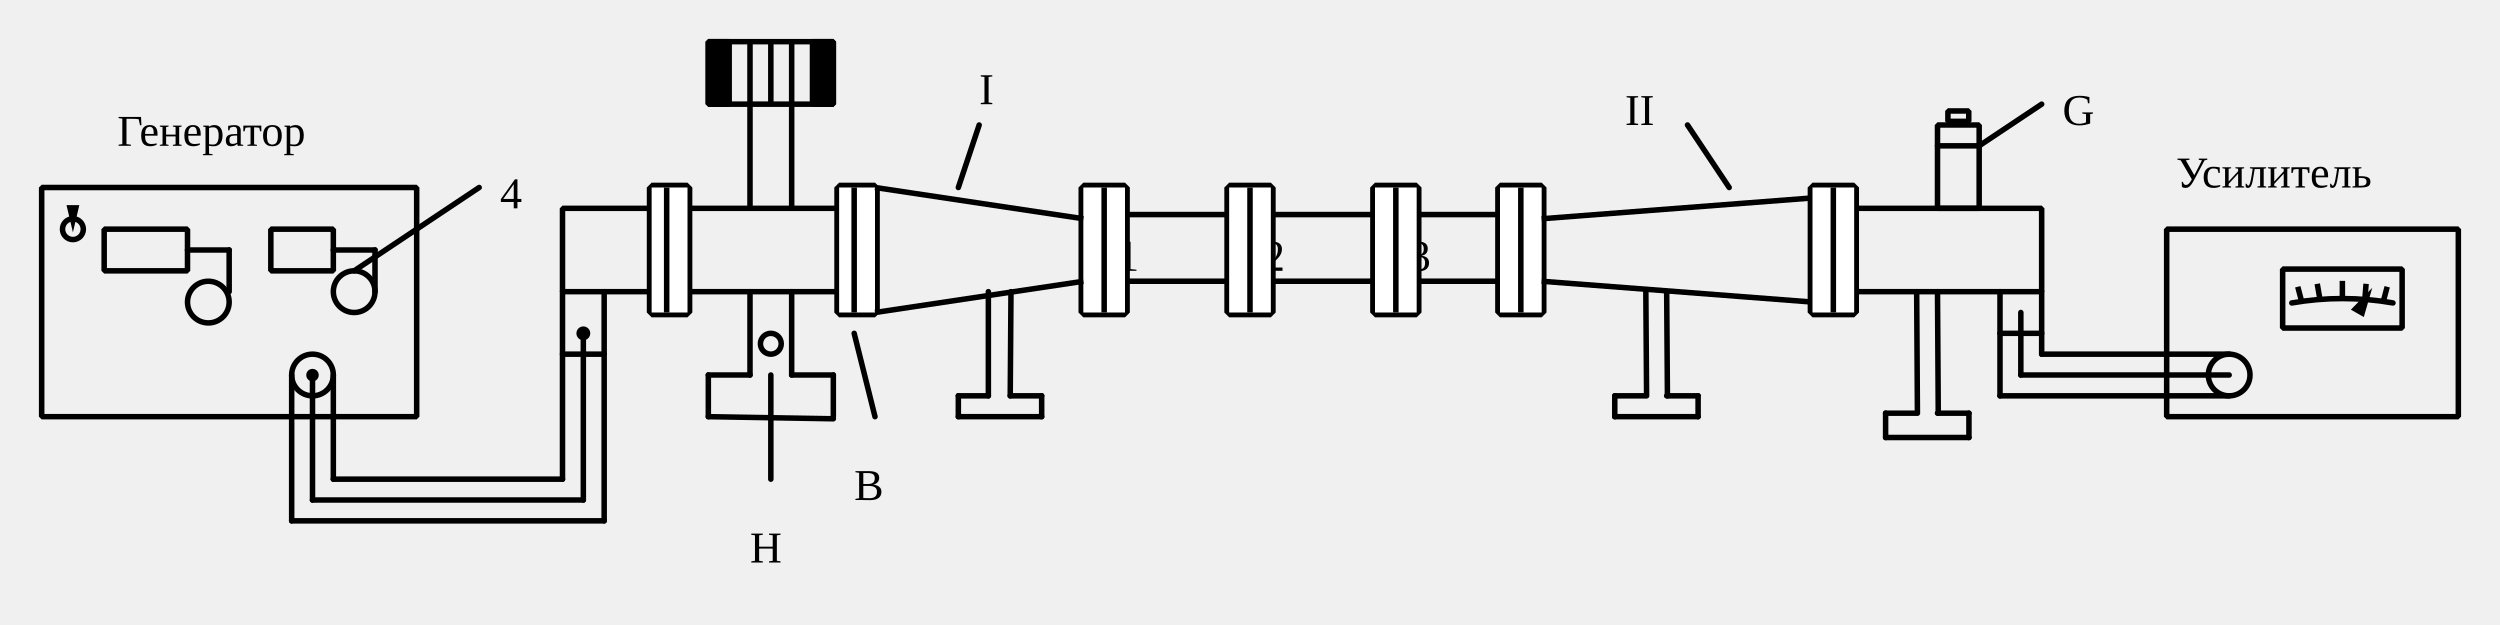
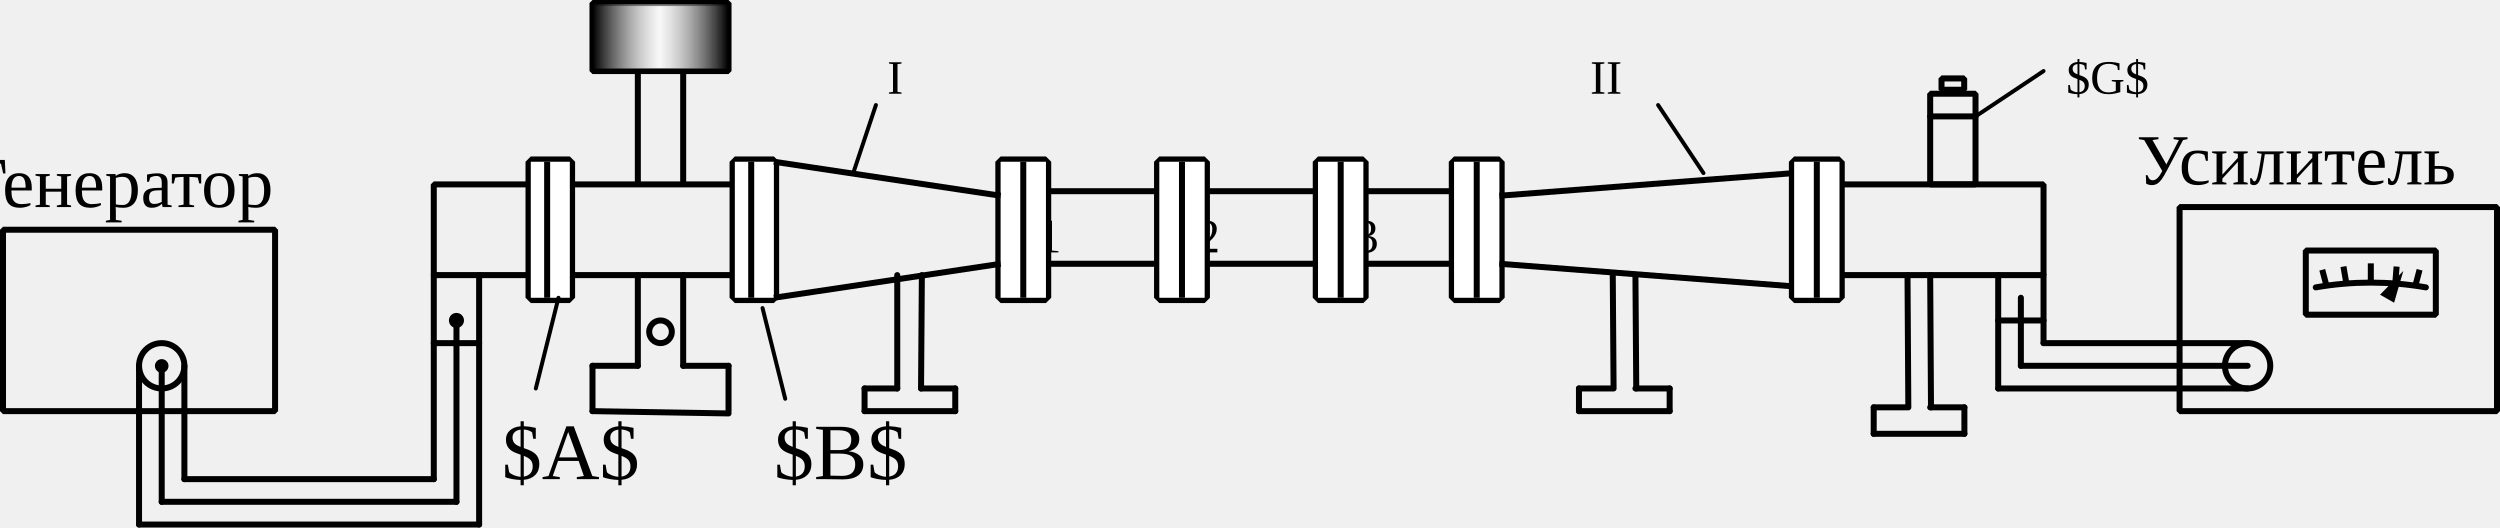
- <svg xmlns="http://www.w3.org/2000/svg" width="12cm" height="3cm" viewBox="0 0 12000 3000" xml:space="preserve" version="1.1" id="svg4" style="stroke-width:28.222;stroke-linejoin:round">
+ <svg xmlns="http://www.w3.org/2000/svg" xmlns:xlink="http://www.w3.org/1999/xlink" width="11.027cm" height="2.327cm" viewBox="0 0 11026.5 2326.668" xml:space="preserve" version="1.1" id="svg4" style="stroke-width:28.222;stroke-linejoin:round">
  <defs id="defs8">
    <marker orient="auto" refY="0" refX="0" id="DotS" style="overflow:visible">
      <path id="path1048" d="m -2.5,-1 c 0,2.76 -2.24,5 -5,5 -2.76,0 -5,-2.24 -5,-5 0,-2.76 2.24,-5 5,-5 2.76,0 5,2.24 5,5 z" style="fill:#000000;fill-opacity:1;fill-rule:evenodd;stroke:#000000;stroke-width:1pt;stroke-opacity:1" transform="matrix(0.2,0,0,0.2,1.48,0.2)" />
    </marker>
    <pattern y="0" x="0" height="6" width="6" patternUnits="userSpaceOnUse" id="EMFhbasepattern" />
+     <linearGradient xlink:href="#a-6" id="linearGradient4376" x1="5500" y1="850" x2="6300" y2="850" gradientUnits="userSpaceOnUse" gradientTransform="matrix(0.7499988,0,0,0.9485236,-724.992,1541.434)" />
+     <linearGradient id="a-6">
+       <stop id="stop4380" offset="0" style="stop-color:#000000;stop-opacity:1;" />
+       <stop style="stop-color:#ffffff;stop-opacity:0.506" offset="0.493" id="stop4390" />
+       <stop id="stop4382" offset="1" style="stop-color:#000000;stop-opacity:1" />
+     </linearGradient>
  </defs>
-   <g id="layer2" transform="translate(0,-2000)">
+   <g id="layer2" transform="translate(-786.7501,-2186.75)">
    <rect style="opacity:1;fill:none;fill-opacity:1;fill-rule:nonzero;stroke:#000000;stroke-width:26.5;stroke-linecap:round;stroke-linejoin:bevel;stroke-miterlimit:4;stroke-dasharray:none;stroke-dashoffset:0;stroke-opacity:1;paint-order:stroke markers fill" id="rect836" width="1400" height="900" x="10400" y="3100" />
    <rect style="opacity:1;fill:none;fill-opacity:1;fill-rule:nonzero;stroke:#000000;stroke-width:26.5;stroke-linecap:round;stroke-linejoin:bevel;stroke-miterlimit:4;stroke-dasharray:none;stroke-dashoffset:0;stroke-opacity:1;paint-order:stroke markers fill" id="rect838" width="573.5" height="283.119" x="10956.697" y="3291.549" />
    <circle style="opacity:1;fill:none;fill-opacity:1;fill-rule:nonzero;stroke:#000000;stroke-width:26.5;stroke-linecap:round;stroke-linejoin:bevel;stroke-miterlimit:4;stroke-dasharray:none;stroke-dashoffset:0;stroke-opacity:1;paint-order:stroke markers fill" id="path840-3-2" cx="10700" cy="3800" r="100" />
    <path style="opacity:1;fill:none;fill-opacity:1;fill-rule:nonzero;stroke:#000000;stroke-width:26.458;stroke-linecap:round;stroke-linejoin:bevel;stroke-miterlimit:4;stroke-dasharray:none;stroke-dashoffset:0;stroke-opacity:1;paint-order:stroke markers fill" id="path1028" d="m 11000.646,3454.134 a 1003.625,707.797 0 0 1 485.597,0" />
-     <path style="fill:none;stroke:#000000;stroke-width:26.458px;stroke-linecap:butt;stroke-linejoin:miter;stroke-opacity:1" d="m 11243.44,3433.11 v -84.936" id="path1030" />
+     <path style="fill:none;stroke:#000000;stroke-width:26.458px;stroke-linecap:butt;stroke-linejoin:miter;stroke-opacity:1" d="m 11243.44,3433.11 0,-84.936" id="path1030" />
    <path style="fill:none;stroke:#000000;stroke-width:26.458px;stroke-linecap:butt;stroke-linejoin:miter;stroke-opacity:1" d="m 11135.036,3433.11 -12.289,-70.78" id="path1032" />
    <path style="fill:none;stroke:#000000;stroke-width:26.458px;stroke-linecap:butt;stroke-linejoin:miter;stroke-opacity:1" d="m 11351.674,3433.11 5.493,-70.78" id="path1051" />
    <path style="fill:none;stroke:#000000;stroke-width:26.458px;stroke-linecap:butt;stroke-linejoin:miter;stroke-opacity:1" d="m 11437.952,3454.347 20.565,-77.892" id="path1055" />
    <path style="fill:none;stroke:#000000;stroke-width:26.458px;stroke-linecap:butt;stroke-linejoin:miter;stroke-opacity:1" d="m 11049.853,3454.347 -20.556,-77.892" id="path1055-2" />
    <path style="fill:#000000;fill-opacity:1;stroke:none;stroke-width:26.458px;stroke-linecap:butt;stroke-linejoin:miter;stroke-opacity:1" d="m 11386.83,3381.529 -40.659,140.289 -62.068,-35.39 102.727,-104.899" id="path875-5-2" />
    <rect style="opacity:1;fill:none;fill-opacity:1;fill-rule:nonzero;stroke:#000000;stroke-width:26.5;stroke-linecap:round;stroke-linejoin:bevel;stroke-miterlimit:4;stroke-dasharray:none;stroke-dashoffset:0;stroke-opacity:1;paint-order:stroke markers fill" id="rect1089" width="1500" height="400" x="2700" y="3000" />
    <rect style="opacity:1;fill:#ffffff;fill-opacity:1;fill-rule:nonzero;stroke:#000000;stroke-width:46.5;stroke-linecap:round;stroke-linejoin:bevel;stroke-miterlimit:4;stroke-dasharray:none;stroke-dashoffset:0;stroke-opacity:1;paint-order:stroke markers fill" id="rect1091" width="172.158" height="600" x="3127.842" y="2900" />
-     <path style="fill:none;stroke:#000000;stroke-width:26.458px;stroke-linecap:butt;stroke-linejoin:miter;stroke-opacity:1" d="m 3200,2900 v 600" id="path1108" />
-     <path style="fill:none;stroke:#000000;stroke-width:26.458px;stroke-linecap:round;stroke-linejoin:miter;stroke-opacity:1" d="m 3600,3400 v 400" id="path1119" />
-     <path style="fill:none;stroke:#000000;stroke-width:26.458px;stroke-linecap:round;stroke-linejoin:miter;stroke-opacity:1" d="m 3800,3400 v 400" id="path1121" />
-     <path style="fill:none;stroke:#000000;stroke-width:26.458px;stroke-linecap:round;stroke-linejoin:miter;stroke-opacity:1" d="M 3600,3800 H 3400" id="path1123" />
-     <path style="fill:none;stroke:#000000;stroke-width:26.458px;stroke-linecap:round;stroke-linejoin:miter;stroke-opacity:1" d="m 3800,3800 h 200" id="path1125" />
-     <path style="fill:none;stroke:#000000;stroke-width:26.458px;stroke-linecap:round;stroke-linejoin:miter;stroke-opacity:1" d="m 3400,3800 v 200" id="path1127" />
+     <path style="fill:none;stroke:#000000;stroke-width:26.458px;stroke-linecap:butt;stroke-linejoin:miter;stroke-opacity:1" d="m 3200,2900 0,600" id="path1108" />
+     <path style="fill:none;stroke:#000000;stroke-width:26.458px;stroke-linecap:round;stroke-linejoin:miter;stroke-opacity:1" d="m 3600,3400 0,400" id="path1119" />
+     <path style="fill:none;stroke:#000000;stroke-width:26.458px;stroke-linecap:round;stroke-linejoin:miter;stroke-opacity:1" d="m 3800,3400 0,400" id="path1121" />
+     <path style="fill:none;stroke:#000000;stroke-width:26.458px;stroke-linecap:round;stroke-linejoin:miter;stroke-opacity:1" d="m 3600,3800 -200,0" id="path1123" />
+     <path style="fill:none;stroke:#000000;stroke-width:26.458px;stroke-linecap:round;stroke-linejoin:miter;stroke-opacity:1" d="m 3800,3800 200,0" id="path1125" />
+     <path style="fill:none;stroke:#000000;stroke-width:26.458px;stroke-linecap:round;stroke-linejoin:miter;stroke-opacity:1" d="m 3400,3800 0,200" id="path1127" />
    <path style="fill:none;stroke:#000000;stroke-width:26.458px;stroke-linecap:round;stroke-linejoin:miter;stroke-opacity:1" d="m 3400,4000 600,10.131" id="path1131" />
-     <path style="fill:none;stroke:#000000;stroke-width:26.458px;stroke-linecap:butt;stroke-linejoin:miter;stroke-opacity:1" d="M 3600,3000 V 2500" id="path1133" />
-     <path style="fill:none;stroke:#000000;stroke-width:26.458px;stroke-linecap:butt;stroke-linejoin:miter;stroke-opacity:1" d="m 3800,2500 v 500" id="path1135" />
+     <path style="fill:none;stroke:#000000;stroke-width:26.458px;stroke-linecap:butt;stroke-linejoin:miter;stroke-opacity:1" d="m 3600,3000 0,-500" id="path1133" />
+     <path style="fill:none;stroke:#000000;stroke-width:26.458px;stroke-linecap:butt;stroke-linejoin:miter;stroke-opacity:1" d="m 3800,2500 0,500" id="path1135" />
    <rect style="opacity:1;fill:none;fill-opacity:1;fill-rule:nonzero;stroke:#000000;stroke-width:26.5;stroke-linecap:round;stroke-linejoin:bevel;stroke-miterlimit:4;stroke-dasharray:none;stroke-dashoffset:0;stroke-opacity:1;paint-order:stroke markers fill" id="rect1139" width="600" height="300" x="3400" y="2200" />
-     <path style="fill:none;stroke:#000000;stroke-width:26.458px;stroke-linecap:butt;stroke-linejoin:miter;stroke-opacity:1" d="M 3700,2200 V 2500" id="path1141" />
-     <path style="fill:none;stroke:#000000;stroke-width:26.458px;stroke-linecap:butt;stroke-linejoin:miter;stroke-opacity:1" d="M 3800,2200 V 2500" id="path1143" />
-     <path style="fill:none;stroke:#000000;stroke-width:26.458px;stroke-linecap:butt;stroke-linejoin:miter;stroke-opacity:1" d="M 3600,2200 V 2500" id="path1145" />
-     <rect style="opacity:1;fill:#000000;fill-opacity:1;fill-rule:nonzero;stroke:#000000;stroke-width:26.5;stroke-linecap:round;stroke-linejoin:bevel;stroke-miterlimit:4;stroke-dasharray:none;stroke-dashoffset:0;stroke-opacity:1;paint-order:stroke markers fill" id="rect1147" width="100" height="300" x="3900" y="2200" />
-     <rect style="opacity:1;fill:#000000;fill-opacity:1;fill-rule:nonzero;stroke:#000000;stroke-width:26.5;stroke-linecap:round;stroke-linejoin:bevel;stroke-miterlimit:4;stroke-dasharray:none;stroke-dashoffset:0;stroke-opacity:1;paint-order:stroke markers fill" id="rect1149" width="100" height="300" x="3400" y="2200" />
-     <path style="fill:none;stroke:#000000;stroke-width:26.458px;stroke-linecap:round;stroke-linejoin:miter;stroke-opacity:1" d="m 9800,3400 v 300" id="path1155" />
-     <path style="fill:none;stroke:#000000;stroke-width:26.458px;stroke-linecap:round;stroke-linejoin:miter;stroke-opacity:1" d="M 10700,3700 H 9800" id="path1157" />
-     <path style="fill:none;stroke:#000000;stroke-width:26.458px;stroke-linecap:round;stroke-linejoin:miter;stroke-opacity:1" d="M 10700,3800 H 9700" id="path1159" />
-     <path style="fill:none;stroke:#000000;stroke-width:26.458px;stroke-linecap:round;stroke-linejoin:miter;stroke-opacity:1" d="M 10700,3900 H 9600" id="path1161" />
-     <path style="fill:none;stroke:#000000;stroke-width:26.458px;stroke-linecap:round;stroke-linejoin:miter;stroke-opacity:1" d="M 2900,3400 V 4500" id="path1175" />
-     <path style="fill:none;stroke:#000000;stroke-width:26.458px;stroke-linecap:round;stroke-linejoin:miter;stroke-opacity:1" d="m 2700,3400 v 900" id="path1177" />
-     <path style="fill:none;stroke:#000000;stroke-width:26.458px;stroke-linecap:round;stroke-linejoin:miter;stroke-opacity:1" d="M 2800,3600 V 4400" id="path1179" />
-     <path style="fill:none;stroke:#000000;stroke-width:26.458px;stroke-linecap:round;stroke-linejoin:miter;stroke-opacity:1" d="M 2700,4300 H 1600" id="path1181" />
-     <path style="fill:none;stroke:#000000;stroke-width:26.458px;stroke-linecap:round;stroke-linejoin:miter;stroke-opacity:1" d="M 2800,4400 H 1500" id="path1183" />
-     <path style="fill:none;stroke:#000000;stroke-width:26.458px;stroke-linecap:round;stroke-linejoin:miter;stroke-opacity:1" d="M 2900,4500 H 1400" id="path1185" />
-     <path style="fill:none;stroke:#000000;stroke-width:26.458px;stroke-linecap:round;stroke-linejoin:miter;stroke-opacity:1" d="M 1600,4300 V 3800" id="path1187" />
-     <path style="fill:none;stroke:#000000;stroke-width:26.458px;stroke-linecap:round;stroke-linejoin:miter;stroke-opacity:1;marker-end:url(#DotS)" d="M 1500,4400 V 3800" id="path1189" />
-     <path style="fill:none;stroke:#000000;stroke-width:26.458px;stroke-linecap:round;stroke-linejoin:miter;stroke-opacity:1" d="M 1400,4500 V 3800" id="path1191" />
+     <path style="fill:none;stroke:#000000;stroke-width:26.458px;stroke-linecap:round;stroke-linejoin:miter;stroke-opacity:1" d="m 9800,3400 0,300" id="path1155" />
+     <path style="fill:none;stroke:#000000;stroke-width:26.458px;stroke-linecap:round;stroke-linejoin:miter;stroke-opacity:1" d="m 10700,3700 -900,0" id="path1157" />
+     <path style="fill:none;stroke:#000000;stroke-width:26.458px;stroke-linecap:round;stroke-linejoin:miter;stroke-opacity:1" d="m 10700,3800 -1000,0" id="path1159" />
+     <path style="fill:none;stroke:#000000;stroke-width:26.458px;stroke-linecap:round;stroke-linejoin:miter;stroke-opacity:1" d="m 10700,3900 -1100,0" id="path1161" />
+     <path style="fill:none;stroke:#000000;stroke-width:26.458px;stroke-linecap:round;stroke-linejoin:miter;stroke-opacity:1" d="m 2900,3400 0,1100" id="path1175" />
+     <path style="fill:none;stroke:#000000;stroke-width:26.458px;stroke-linecap:round;stroke-linejoin:miter;stroke-opacity:1" d="m 2700,3400 0,900" id="path1177" />
+     <path style="fill:none;stroke:#000000;stroke-width:26.458px;stroke-linecap:round;stroke-linejoin:miter;stroke-opacity:1" d="M 2800,3600 2800,4400" id="path1179" />
+     <path style="fill:none;stroke:#000000;stroke-width:26.458px;stroke-linecap:round;stroke-linejoin:miter;stroke-opacity:1" d="M 2700,4300 1600,4300" id="path1181" />
+     <path style="fill:none;stroke:#000000;stroke-width:26.458px;stroke-linecap:round;stroke-linejoin:miter;stroke-opacity:1" d="M 2800,4400 1500,4400" id="path1183" />
+     <path style="fill:none;stroke:#000000;stroke-width:26.458px;stroke-linecap:round;stroke-linejoin:miter;stroke-opacity:1" d="m 2900,4500 -1500,0" id="path1185" />
+     <path style="fill:none;stroke:#000000;stroke-width:26.458px;stroke-linecap:round;stroke-linejoin:miter;stroke-opacity:1" d="m 1600,4300 0,-500" id="path1187" />
+     <path style="fill:none;stroke:#000000;stroke-width:26.458px;stroke-linecap:round;stroke-linejoin:miter;stroke-opacity:1;marker-end:url(#DotS)" d="m 1500,4400 0,-600" id="path1189" />
+     <path style="fill:none;stroke:#000000;stroke-width:26.458px;stroke-linecap:round;stroke-linejoin:miter;stroke-opacity:1" d="m 1400,4500 0,-700" id="path1191" />
    <circle style="opacity:1;fill:#000000;fill-opacity:1;fill-rule:nonzero;stroke:#000000;stroke-width:26.5;stroke-linecap:round;stroke-linejoin:bevel;stroke-miterlimit:4;stroke-dasharray:none;stroke-dashoffset:0;stroke-opacity:1;paint-order:stroke markers fill" id="path1173-3" cx="2800" cy="3600" r="20" />
-     <path style="fill:none;stroke:#000000;stroke-width:26.458px;stroke-linecap:round;stroke-linejoin:miter;stroke-opacity:1" d="M 2700,3700 H 2900" id="path1530" />
+     <path style="fill:none;stroke:#000000;stroke-width:26.458px;stroke-linecap:round;stroke-linejoin:miter;stroke-opacity:1" d="M 2700,3700 2900,3700" id="path1530" />
    <circle style="opacity:1;fill:none;fill-opacity:1;fill-rule:nonzero;stroke:#000000;stroke-width:26.5;stroke-linecap:round;stroke-linejoin:bevel;stroke-miterlimit:4;stroke-dasharray:none;stroke-dashoffset:0;stroke-opacity:1;paint-order:stroke markers fill" id="path1532" cx="3700" cy="3650" r="50" />
-     <rect style="opacity:1;fill:none;fill-opacity:1;fill-rule:nonzero;stroke:#000000;stroke-width:26.5;stroke-linecap:round;stroke-linejoin:bevel;stroke-miterlimit:4;stroke-dasharray:none;stroke-dashoffset:0;stroke-opacity:1;paint-order:stroke markers fill" id="rect1536" width="1800" height="1100" x="200" y="2900" />
-     <rect style="opacity:1;fill:none;fill-opacity:1;fill-rule:nonzero;stroke:#000000;stroke-width:26.5;stroke-linecap:round;stroke-linejoin:bevel;stroke-miterlimit:4;stroke-dasharray:none;stroke-dashoffset:0;stroke-opacity:1;paint-order:stroke markers fill" id="rect1538" width="400" height="200" x="500" y="3100" />
-     <rect style="opacity:1;fill:none;fill-opacity:1;fill-rule:nonzero;stroke:#000000;stroke-width:26.5;stroke-linecap:round;stroke-linejoin:bevel;stroke-miterlimit:4;stroke-dasharray:none;stroke-dashoffset:0;stroke-opacity:1;paint-order:stroke markers fill" id="rect1540" width="300" height="200" x="1300" y="3100" />
-     <circle style="opacity:1;fill:none;fill-opacity:1;fill-rule:nonzero;stroke:#000000;stroke-width:26.5;stroke-linecap:round;stroke-linejoin:bevel;stroke-miterlimit:4;stroke-dasharray:none;stroke-dashoffset:0;stroke-opacity:1;paint-order:stroke markers fill" id="path1532-2" cx="1700" cy="3400" r="100" />
-     <circle style="opacity:1;fill:none;fill-opacity:1;fill-rule:nonzero;stroke:#000000;stroke-width:26.5;stroke-linecap:round;stroke-linejoin:bevel;stroke-miterlimit:4;stroke-dasharray:none;stroke-dashoffset:0;stroke-opacity:1;paint-order:stroke markers fill" id="path1532-1" cx="1000" cy="3450" r="100" />
+     <rect style="opacity:1;fill:none;fill-opacity:1;fill-rule:nonzero;stroke:#000000;stroke-width:26.5;stroke-linecap:round;stroke-linejoin:bevel;stroke-miterlimit:4;stroke-dasharray:none;stroke-dashoffset:0;stroke-opacity:1;paint-order:stroke markers fill" id="rect1536" width="1200" height="799.999" x="800" y="3200.001" />
    <circle style="opacity:1;fill:none;fill-opacity:1;fill-rule:nonzero;stroke:#000000;stroke-width:26.5;stroke-linecap:round;stroke-linejoin:bevel;stroke-miterlimit:4;stroke-dasharray:none;stroke-dashoffset:0;stroke-opacity:1;paint-order:stroke markers fill" id="path1532-2-1" cx="1500" cy="3800" r="100" />
-     <path style="fill:#000000;fill-opacity:1;stroke:none;stroke-width:26.458;stroke-linecap:butt;stroke-linejoin:miter;stroke-miterlimit:4;stroke-dasharray:none;stroke-opacity:1" d="m 349.994,3115.427 -30.783,-130.855 h 61.566 l -30.783,130.855" id="path875-69-3-9" />
-     <ellipse style="opacity:1;fill:none;fill-opacity:1;fill-rule:nonzero;stroke:#000000;stroke-width:26.5;stroke-linecap:round;stroke-linejoin:bevel;stroke-miterlimit:4;stroke-dasharray:none;stroke-dashoffset:0;stroke-opacity:1;paint-order:stroke markers fill" id="path954-2-1-8" cx="349.994" cy="3100" rx="50.006" ry="50" />
-     <path style="fill:none;stroke:#000000;stroke-width:26.458px;stroke-linecap:round;stroke-linejoin:miter;stroke-opacity:1" d="m 900,3200 h 200" id="path1620" />
-     <path style="fill:none;stroke:#000000;stroke-width:26.458px;stroke-linecap:round;stroke-linejoin:miter;stroke-opacity:1" d="M 1100,3400 V 3200" id="path1622" />
-     <path style="fill:none;stroke:#000000;stroke-width:26.458px;stroke-linecap:round;stroke-linejoin:miter;stroke-opacity:1" d="m 1600,3200 h 200" id="path1624" />
-     <path style="fill:none;stroke:#000000;stroke-width:26.5;stroke-linecap:round;stroke-linejoin:miter;stroke-miterlimit:4;stroke-dasharray:none;stroke-opacity:1" d="m 1800,3200 v 200" id="path1626" />
    <g id="layer3" style="display:inline">
-       <text xml:space="preserve" style="font-style:normal;font-variant:normal;font-weight:normal;font-stretch:normal;font-size:211.667px;line-height:1.25;font-family:'Times New Roman';-inkscape-font-specification:'Times New Roman, Normal';font-variant-ligatures:normal;font-variant-caps:normal;font-variant-numeric:normal;font-feature-settings:normal;text-align:center;letter-spacing:0px;word-spacing:0px;writing-mode:lr-tb;text-anchor:middle;fill:#000000;fill-opacity:1;stroke:none;stroke-width:746.707" x="1200" y="2700" id="text1631">
-         <tspan id="tspan1629" x="1200" y="2700" style="font-style:normal;font-variant:normal;font-weight:normal;font-stretch:normal;font-size:211.667px;font-family:'Times New Roman';-inkscape-font-specification:'Times New Roman, Normal';font-variant-ligatures:normal;font-variant-caps:normal;font-variant-numeric:normal;font-feature-settings:normal;text-align:center;writing-mode:lr-tb;text-anchor:middle;stroke-width:746.707">Генератор</tspan>
+       <text xml:space="preserve" style="font-style:normal;font-variant:normal;font-weight:normal;font-stretch:normal;font-size:211.667px;line-height:1.25;font-family:'Times New Roman';-inkscape-font-specification:'Times New Roman, Normal';text-align:center;letter-spacing:0px;word-spacing:0px;writing-mode:lr-tb;text-anchor:middle;fill:#000000;fill-opacity:1;stroke:none;stroke-width:746.707" x="1500" y="3100" id="text1631">
+         <tspan id="tspan1629" x="1500" y="3100" style="font-style:normal;font-variant:normal;font-weight:normal;font-stretch:normal;font-size:317.5px;font-family:'Times New Roman';-inkscape-font-specification:'Times New Roman, Normal';text-align:center;writing-mode:lr-tb;text-anchor:middle;stroke-width:746.707">Генератор</tspan>
      </text>
-       <path style="fill:none;stroke:#000000;stroke-width:26.458px;stroke-linecap:round;stroke-linejoin:miter;stroke-opacity:1" d="M 1700,3300 2300,2900" id="path1633" />
-       <text xml:space="preserve" style="font-style:normal;font-variant:normal;font-weight:normal;font-stretch:normal;font-size:211.667px;line-height:1.25;font-family:'Times New Roman';-inkscape-font-specification:'Times New Roman, Normal';font-variant-ligatures:normal;font-variant-caps:normal;font-variant-numeric:normal;font-feature-settings:normal;text-align:start;letter-spacing:0px;word-spacing:0px;writing-mode:lr-tb;text-anchor:start;fill:#000000;fill-opacity:1;stroke:none;stroke-width:746.707" x="2400" y="3000" id="text1655">
-         <tspan id="tspan1653" x="2400" y="3000" style="stroke-width:746.707">4</tspan>
+       <path style="fill:none;stroke:#000000;stroke-width:17.639;stroke-linecap:round;stroke-linejoin:miter;stroke-opacity:1" d="m 4150,3545.401 100,400" id="path1665" />
+       <text xml:space="preserve" style="font-style:normal;font-variant:normal;font-weight:normal;font-stretch:normal;font-size:211.667px;line-height:1.25;font-family:'Times New Roman';-inkscape-font-specification:'Times New Roman, Normal';text-align:start;letter-spacing:0px;word-spacing:0px;writing-mode:lr-tb;text-anchor:start;fill:#000000;fill-opacity:1;stroke:none;stroke-width:746.707" x="4200" y="4300.001" id="text1683">
+         <tspan id="tspan1681" x="4200" y="4300.001" style="font-size:352.778px;stroke-width:746.707">$B$</tspan>
      </text>
-       <path style="fill:none;stroke:#000000;stroke-width:26.458px;stroke-linecap:round;stroke-linejoin:miter;stroke-opacity:1" d="m 4100,3600 100,400" id="path1665" />
-       <path style="fill:none;stroke:#000000;stroke-width:26.458px;stroke-linecap:round;stroke-linejoin:miter;stroke-opacity:1" d="m 3700,3800 v 500" id="path1667" />
-       <text xml:space="preserve" style="font-style:normal;font-variant:normal;font-weight:normal;font-stretch:normal;font-size:211.667px;line-height:1.25;font-family:'Times New Roman';-inkscape-font-specification:'Times New Roman, Normal';font-variant-ligatures:normal;font-variant-caps:normal;font-variant-numeric:normal;font-feature-settings:normal;text-align:start;letter-spacing:0px;word-spacing:0px;writing-mode:lr-tb;text-anchor:start;fill:#000000;fill-opacity:1;stroke:none;stroke-width:746.707" x="4100" y="4400" id="text1683">
-         <tspan id="tspan1681" x="4100" y="4400" style="stroke-width:746.707">B</tspan>
+       <text xml:space="preserve" style="font-style:normal;font-variant:normal;font-weight:normal;font-stretch:normal;font-size:211.667px;line-height:1.25;font-family:'Times New Roman';-inkscape-font-specification:'Times New Roman, Normal';text-align:center;letter-spacing:0px;word-spacing:0px;writing-mode:lr-tb;text-anchor:middle;fill:#000000;fill-opacity:1;stroke:none;stroke-width:746.707" x="11100" y="3000" id="text1759">
+         <tspan id="tspan1757" x="11100" y="3000" style="font-style:normal;font-variant:normal;font-weight:normal;font-stretch:normal;font-size:317.5px;font-family:'Times New Roman';-inkscape-font-specification:'Times New Roman, Normal';text-align:center;writing-mode:lr-tb;text-anchor:middle;stroke-width:746.707">Усилитель</tspan>
      </text>
-       <text xml:space="preserve" style="font-style:normal;font-variant:normal;font-weight:normal;font-stretch:normal;font-size:211.667px;line-height:1.25;font-family:'Times New Roman';-inkscape-font-specification:'Times New Roman, Normal';font-variant-ligatures:normal;font-variant-caps:normal;font-variant-numeric:normal;font-feature-settings:normal;text-align:start;letter-spacing:0px;word-spacing:0px;writing-mode:lr-tb;text-anchor:start;fill:#000000;fill-opacity:1;stroke:none;stroke-width:746.707" x="3600" y="4700" id="text1687">
-         <tspan id="tspan1685" x="3600" y="4700" style="stroke-width:746.707">H</tspan>
+       <path style="fill:none;stroke:#000000;stroke-width:17.639;stroke-linecap:round;stroke-linejoin:miter;stroke-opacity:1" d="m 4550,2950 100,-300" id="path1589" />
+       <path style="fill:none;stroke:#000000;stroke-width:17.639;stroke-linecap:round;stroke-linejoin:miter;stroke-opacity:1" d="m 8300,2950 -200,-300" id="path1591" />
+       <path style="fill:none;stroke:#000000;stroke-width:17.639;stroke-linecap:round;stroke-linejoin:miter;stroke-opacity:1" d="m 9500,2700 300,-200" id="path1593" />
+       <text xml:space="preserve" style="font-style:normal;font-variant:normal;font-weight:normal;font-stretch:normal;font-size:211.667px;line-height:1.25;font-family:'Times New Roman';-inkscape-font-specification:'Times New Roman, Normal';text-align:start;letter-spacing:0px;word-spacing:0px;writing-mode:lr-tb;text-anchor:start;fill:#000000;fill-opacity:1;stroke:none;stroke-width:746.707" x="4700" y="2600" id="text1597">
+         <tspan id="tspan1595" x="4700" y="2600" style="stroke-width:746.707">I</tspan>
      </text>
-       <text xml:space="preserve" style="font-style:normal;font-variant:normal;font-weight:normal;font-stretch:normal;font-size:211.667px;line-height:1.25;font-family:'Times New Roman';-inkscape-font-specification:'Times New Roman, Normal';font-variant-ligatures:normal;font-variant-caps:normal;font-variant-numeric:normal;font-feature-settings:normal;text-align:center;letter-spacing:0px;word-spacing:0px;writing-mode:lr-tb;text-anchor:middle;fill:#000000;fill-opacity:1;stroke:none;stroke-width:746.707" x="11100" y="2900" id="text1759">
-         <tspan id="tspan1757" x="11100" y="2900" style="font-style:normal;font-variant:normal;font-weight:normal;font-stretch:normal;font-size:211.667px;font-family:'Times New Roman';-inkscape-font-specification:'Times New Roman, Normal';font-variant-ligatures:normal;font-variant-caps:normal;font-variant-numeric:normal;font-feature-settings:normal;text-align:center;writing-mode:lr-tb;text-anchor:middle;stroke-width:746.707">Усилитель</tspan>
+       <text xml:space="preserve" style="font-style:normal;font-variant:normal;font-weight:normal;font-stretch:normal;font-size:211.667px;line-height:1.25;font-family:'Times New Roman';-inkscape-font-specification:'Times New Roman, Normal';text-align:center;letter-spacing:0px;word-spacing:0px;writing-mode:lr-tb;text-anchor:middle;fill:#000000;fill-opacity:1;stroke:none;stroke-width:746.707" x="5600" y="3300" id="text1601">
+         <tspan id="tspan1599" x="5600" y="3300" style="font-style:normal;font-variant:normal;font-weight:normal;font-stretch:normal;font-size:211.667px;font-family:'Times New Roman';-inkscape-font-specification:'Times New Roman, Normal';text-align:center;writing-mode:lr-tb;text-anchor:middle;stroke-width:746.707">1</tspan>
      </text>
-       <path style="fill:none;stroke:#000000;stroke-width:26.458px;stroke-linecap:round;stroke-linejoin:miter;stroke-opacity:1" d="M 4600,2900 4700,2600" id="path1589" />
-       <path style="fill:none;stroke:#000000;stroke-width:26.458px;stroke-linecap:round;stroke-linejoin:miter;stroke-opacity:1" d="M 8300,2900 8100,2600" id="path1591" />
-       <path style="fill:none;stroke:#000000;stroke-width:26.458px;stroke-linecap:round;stroke-linejoin:miter;stroke-opacity:1" d="m 9500,2700 300,-200" id="path1593" />
-       <text xml:space="preserve" style="font-style:normal;font-variant:normal;font-weight:normal;font-stretch:normal;font-size:211.667px;line-height:1.25;font-family:'Times New Roman';-inkscape-font-specification:'Times New Roman, Normal';font-variant-ligatures:normal;font-variant-caps:normal;font-variant-numeric:normal;font-feature-settings:normal;text-align:start;letter-spacing:0px;word-spacing:0px;writing-mode:lr-tb;text-anchor:start;fill:#000000;fill-opacity:1;stroke:none;stroke-width:746.707" x="4700" y="2500" id="text1597">
-         <tspan id="tspan1595" x="4700" y="2500" style="stroke-width:746.707">I</tspan>
+       <text xml:space="preserve" style="font-style:normal;font-variant:normal;font-weight:normal;font-stretch:normal;font-size:211.667px;line-height:1.25;font-family:'Times New Roman';-inkscape-font-specification:'Times New Roman, Normal';text-align:center;letter-spacing:0px;word-spacing:0px;writing-mode:lr-tb;text-anchor:middle;fill:#000000;fill-opacity:1;stroke:none;stroke-width:746.707" x="6300" y="3300" id="text1605">
+         <tspan id="tspan1603" x="6300" y="3300" style="font-style:normal;font-variant:normal;font-weight:normal;font-stretch:normal;font-size:211.667px;font-family:'Times New Roman';-inkscape-font-specification:'Times New Roman, Normal';text-align:center;writing-mode:lr-tb;text-anchor:middle;stroke-width:746.707">2</tspan>
      </text>
-       <text xml:space="preserve" style="font-style:normal;font-variant:normal;font-weight:normal;font-stretch:normal;font-size:211.667px;line-height:1.25;font-family:'Times New Roman';-inkscape-font-specification:'Times New Roman, Normal';font-variant-ligatures:normal;font-variant-caps:normal;font-variant-numeric:normal;font-feature-settings:normal;text-align:center;letter-spacing:0px;word-spacing:0px;writing-mode:lr-tb;text-anchor:middle;fill:#000000;fill-opacity:1;stroke:none;stroke-width:746.707" x="5600" y="3300" id="text1601">
-         <tspan id="tspan1599" x="5600" y="3300" style="font-style:normal;font-variant:normal;font-weight:normal;font-stretch:normal;font-size:211.667px;font-family:'Times New Roman';-inkscape-font-specification:'Times New Roman, Normal';font-variant-ligatures:normal;font-variant-caps:normal;font-variant-numeric:normal;font-feature-settings:normal;text-align:center;writing-mode:lr-tb;text-anchor:middle;stroke-width:746.707">1</tspan>
+       <text xml:space="preserve" style="font-style:normal;font-variant:normal;font-weight:normal;font-stretch:normal;font-size:211.667px;line-height:1.25;font-family:'Times New Roman';-inkscape-font-specification:'Times New Roman, Normal';text-align:center;letter-spacing:0px;word-spacing:0px;writing-mode:lr-tb;text-anchor:middle;fill:#000000;fill-opacity:1;stroke:none;stroke-width:746.707" x="7000" y="3300" id="text1609">
+         <tspan id="tspan1607" x="7000" y="3300" style="font-style:normal;font-variant:normal;font-weight:normal;font-stretch:normal;font-size:211.667px;font-family:'Times New Roman';-inkscape-font-specification:'Times New Roman, Normal';text-align:center;writing-mode:lr-tb;text-anchor:middle;stroke-width:746.707">3</tspan>
      </text>
-       <text xml:space="preserve" style="font-style:normal;font-variant:normal;font-weight:normal;font-stretch:normal;font-size:211.667px;line-height:1.25;font-family:'Times New Roman';-inkscape-font-specification:'Times New Roman, Normal';font-variant-ligatures:normal;font-variant-caps:normal;font-variant-numeric:normal;font-feature-settings:normal;text-align:center;letter-spacing:0px;word-spacing:0px;writing-mode:lr-tb;text-anchor:middle;fill:#000000;fill-opacity:1;stroke:none;stroke-width:746.707" x="6300" y="3300" id="text1605">
-         <tspan id="tspan1603" x="6300" y="3300" style="font-style:normal;font-variant:normal;font-weight:normal;font-stretch:normal;font-size:211.667px;font-family:'Times New Roman';-inkscape-font-specification:'Times New Roman, Normal';font-variant-ligatures:normal;font-variant-caps:normal;font-variant-numeric:normal;font-feature-settings:normal;text-align:center;writing-mode:lr-tb;text-anchor:middle;stroke-width:746.707">2</tspan>
-       </text>
-       <text xml:space="preserve" style="font-style:normal;font-variant:normal;font-weight:normal;font-stretch:normal;font-size:211.667px;line-height:1.25;font-family:'Times New Roman';-inkscape-font-specification:'Times New Roman, Normal';font-variant-ligatures:normal;font-variant-caps:normal;font-variant-numeric:normal;font-feature-settings:normal;text-align:center;letter-spacing:0px;word-spacing:0px;writing-mode:lr-tb;text-anchor:middle;fill:#000000;fill-opacity:1;stroke:none;stroke-width:746.707" x="7000" y="3300" id="text1609">
-         <tspan id="tspan1607" x="7000" y="3300" style="font-style:normal;font-variant:normal;font-weight:normal;font-stretch:normal;font-size:211.667px;font-family:'Times New Roman';-inkscape-font-specification:'Times New Roman, Normal';font-variant-ligatures:normal;font-variant-caps:normal;font-variant-numeric:normal;font-feature-settings:normal;text-align:center;writing-mode:lr-tb;text-anchor:middle;stroke-width:746.707">3</tspan>
-       </text>
-       <text xml:space="preserve" style="font-style:normal;font-variant:normal;font-weight:normal;font-stretch:normal;font-size:211.667px;line-height:1.25;font-family:'Times New Roman';-inkscape-font-specification:'Times New Roman, Normal';font-variant-ligatures:normal;font-variant-caps:normal;font-variant-numeric:normal;font-feature-settings:normal;text-align:start;letter-spacing:0px;word-spacing:0px;writing-mode:lr-tb;text-anchor:start;fill:#000000;fill-opacity:1;stroke:none;stroke-width:746.707" x="7800" y="2600" id="text1613">
+       <text xml:space="preserve" style="font-style:normal;font-variant:normal;font-weight:normal;font-stretch:normal;font-size:211.667px;line-height:1.25;font-family:'Times New Roman';-inkscape-font-specification:'Times New Roman, Normal';text-align:start;letter-spacing:0px;word-spacing:0px;writing-mode:lr-tb;text-anchor:start;fill:#000000;fill-opacity:1;stroke:none;stroke-width:746.707" x="7800" y="2600" id="text1613">
        <tspan id="tspan1611" x="7800" y="2600" style="stroke-width:746.707">II</tspan>
      </text>
-       <text xml:space="preserve" style="font-style:normal;font-variant:normal;font-weight:normal;font-stretch:normal;font-size:211.667px;line-height:1.25;font-family:'Times New Roman';-inkscape-font-specification:'Times New Roman, Normal';font-variant-ligatures:normal;font-variant-caps:normal;font-variant-numeric:normal;font-feature-settings:normal;text-align:start;letter-spacing:0px;word-spacing:0px;writing-mode:lr-tb;text-anchor:start;fill:#000000;fill-opacity:1;stroke:none;stroke-width:746.707" x="9900" y="2600" id="text1617">
-         <tspan id="tspan1615" x="9900" y="2600" style="stroke-width:746.707">G</tspan>
+       <text xml:space="preserve" style="font-style:normal;font-variant:normal;font-weight:normal;font-stretch:normal;font-size:211.667px;line-height:1.25;font-family:'Times New Roman';-inkscape-font-specification:'Times New Roman, Normal';text-align:start;letter-spacing:0px;word-spacing:0px;writing-mode:lr-tb;text-anchor:start;fill:#000000;fill-opacity:1;stroke:none;stroke-width:746.707" x="9900" y="2600" id="text1617">
+         <tspan id="tspan1615" x="9900" y="2600" style="stroke-width:746.707">$G$</tspan>
+       </text>
+       <path id="path4273" d="m 3250,3500 -100,400" style="fill:none;stroke:#000000;stroke-width:17.639;stroke-linecap:round;stroke-linejoin:miter;stroke-opacity:1" />
+       <text id="text4275" y="4300.001" x="3000" style="font-style:normal;font-variant:normal;font-weight:normal;font-stretch:normal;font-size:211.667px;line-height:1.25;font-family:'Times New Roman';-inkscape-font-specification:'Times New Roman, Normal';text-align:start;letter-spacing:0px;word-spacing:0px;writing-mode:lr-tb;text-anchor:start;fill:#000000;fill-opacity:1;stroke:none;stroke-width:746.707" xml:space="preserve">
+         <tspan style="font-size:352.778px;stroke-width:746.707" y="4300.001" x="3000" id="tspan4277">$A$</tspan>
      </text>
    </g>
    <rect style="opacity:1;fill:#ffffff;fill-opacity:1;fill-rule:nonzero;stroke:#000000;stroke-width:46.5;stroke-linecap:round;stroke-linejoin:bevel;stroke-miterlimit:4;stroke-dasharray:none;stroke-dashoffset:0;stroke-opacity:1;paint-order:stroke markers fill" id="rect1091-8" width="172.158" height="600" x="4027.842" y="2900" />
-     <path style="fill:none;stroke:#000000;stroke-width:26.458px;stroke-linecap:butt;stroke-linejoin:miter;stroke-opacity:1" d="m 4100,2900 v 600" id="path1108-3" />
-     <path style="fill:none;stroke:#000000;stroke-width:26.458px;stroke-linecap:round;stroke-linejoin:miter;stroke-opacity:1" d="m 4000,3800 v 200" id="path1127-9" />
-     <path style="fill:none;stroke:#000000;stroke-width:26.458px;stroke-linecap:round;stroke-linejoin:miter;stroke-opacity:1" d="m 9700,3500 v 300" id="path1155-9" />
-     <path style="fill:none;stroke:#000000;stroke-width:26.458px;stroke-linecap:round;stroke-linejoin:miter;stroke-opacity:1" d="m 9600,3400 v 500" id="path1155-9-8" />
+     <path style="fill:none;stroke:#000000;stroke-width:26.458px;stroke-linecap:butt;stroke-linejoin:miter;stroke-opacity:1" d="m 4100,2900 0,600" id="path1108-3" />
+     <path style="fill:none;stroke:#000000;stroke-width:26.458px;stroke-linecap:round;stroke-linejoin:miter;stroke-opacity:1" d="m 4000,3800 0,200" id="path1127-9" />
+     <path style="fill:none;stroke:#000000;stroke-width:26.458px;stroke-linecap:round;stroke-linejoin:miter;stroke-opacity:1" d="m 9700,3500 0,300" id="path1155-9" />
+     <path style="fill:none;stroke:#000000;stroke-width:26.458px;stroke-linecap:round;stroke-linejoin:miter;stroke-opacity:1" d="m 9600,3400 0,500" id="path1155-9-8" />
    <rect style="opacity:1;fill:none;fill-opacity:1;fill-rule:nonzero;stroke:#000000;stroke-width:26.511;stroke-linecap:round;stroke-linejoin:bevel;stroke-miterlimit:4;stroke-dasharray:none;stroke-dashoffset:0;stroke-opacity:1;paint-order:stroke markers fill" id="rect1378" width="2050" height="319.989" x="5300" y="3030.011" />
    <rect style="opacity:1;fill:#ffffff;fill-opacity:1;fill-rule:nonzero;stroke:#000000;stroke-width:46.5;stroke-linecap:round;stroke-linejoin:bevel;stroke-miterlimit:4;stroke-dasharray:none;stroke-dashoffset:0;stroke-opacity:1;paint-order:stroke markers fill" id="rect1091-8-2" width="200" height="600" x="5200" y="2900" />
-     <path style="fill:none;stroke:#000000;stroke-width:26.458px;stroke-linecap:butt;stroke-linejoin:miter;stroke-opacity:1" d="m 5300,2900 v 600" id="path1108-3-0" />
+     <path style="fill:none;stroke:#000000;stroke-width:26.458px;stroke-linecap:butt;stroke-linejoin:miter;stroke-opacity:1" d="m 5300,2900 0,600" id="path1108-3-0" />
    <rect style="opacity:1;fill:#ffffff;fill-opacity:1;fill-rule:nonzero;stroke:#000000;stroke-width:46.5;stroke-linecap:round;stroke-linejoin:bevel;stroke-miterlimit:4;stroke-dasharray:none;stroke-dashoffset:0;stroke-opacity:1;paint-order:stroke markers fill" id="rect1091-8-2-7" width="200" height="600" x="5900" y="2900" />
-     <path style="fill:none;stroke:#000000;stroke-width:26.458px;stroke-linecap:butt;stroke-linejoin:miter;stroke-opacity:1" d="m 6000,2900 v 600" id="path1108-3-0-9" />
+     <path style="fill:none;stroke:#000000;stroke-width:26.458px;stroke-linecap:butt;stroke-linejoin:miter;stroke-opacity:1" d="m 6000,2900 0,600" id="path1108-3-0-9" />
    <rect style="opacity:1;fill:#ffffff;fill-opacity:1;fill-rule:nonzero;stroke:#000000;stroke-width:46.5;stroke-linecap:round;stroke-linejoin:bevel;stroke-miterlimit:4;stroke-dasharray:none;stroke-dashoffset:0;stroke-opacity:1;paint-order:stroke markers fill" id="rect1091-8-2-0" width="200" height="600" x="6600" y="2900" />
-     <path style="fill:none;stroke:#000000;stroke-width:26.458px;stroke-linecap:butt;stroke-linejoin:miter;stroke-opacity:1" d="m 6700,2900 v 600" id="path1108-3-0-6" />
+     <path style="fill:none;stroke:#000000;stroke-width:26.458px;stroke-linecap:butt;stroke-linejoin:miter;stroke-opacity:1" d="m 6700,2900 0,600" id="path1108-3-0-6" />
    <rect style="opacity:1;fill:#ffffff;fill-opacity:1;fill-rule:nonzero;stroke:#000000;stroke-width:46.5;stroke-linecap:round;stroke-linejoin:bevel;stroke-miterlimit:4;stroke-dasharray:none;stroke-dashoffset:0;stroke-opacity:1;paint-order:stroke markers fill" id="rect1091-8-2-3" width="200" height="600" x="7200" y="2900" />
-     <path style="fill:none;stroke:#000000;stroke-width:26.458px;stroke-linecap:butt;stroke-linejoin:miter;stroke-opacity:1" d="m 7300,2900 v 600" id="path1108-3-0-7" />
+     <path style="fill:none;stroke:#000000;stroke-width:26.458px;stroke-linecap:butt;stroke-linejoin:miter;stroke-opacity:1" d="m 7300,2900 0,600" id="path1108-3-0-7" />
    <path style="fill:none;stroke:#000000;stroke-width:26.458px;stroke-linecap:butt;stroke-linejoin:miter;stroke-opacity:1" d="m 4200,2900 1000,150" id="path1430" />
    <path style="fill:none;stroke:#000000;stroke-width:26.458px;stroke-linecap:butt;stroke-linejoin:miter;stroke-opacity:1" d="m 4200.001,3500 1000,-150" id="path1430-5" />
    <path style="fill:none;stroke:#000000;stroke-width:26.458px;stroke-linecap:butt;stroke-linejoin:miter;stroke-opacity:1" d="M 8700,2950 7400,3050" id="path1430-9" />
    <path style="fill:none;stroke:#000000;stroke-width:26.458px;stroke-linecap:butt;stroke-linejoin:miter;stroke-opacity:1" d="M 8699.999,3450 7400,3350" id="path1430-9-9" />
-     <path style="fill:none;stroke:#000000;stroke-width:26.458px;stroke-linecap:round;stroke-linejoin:miter;stroke-opacity:1" d="m 4744.163,3400 v 500" id="path1468" />
+     <path style="fill:none;stroke:#000000;stroke-width:26.458px;stroke-linecap:round;stroke-linejoin:miter;stroke-opacity:1" d="m 4744.163,3400 0,500" id="path1468" />
    <path style="fill:none;stroke:#000000;stroke-width:26.458px;stroke-linecap:round;stroke-linejoin:miter;stroke-opacity:1" d="m 4852.726,3400 -3.619,500" id="path1470" />
-     <path style="fill:none;stroke:#000000;stroke-width:26.458px;stroke-linecap:round;stroke-linejoin:miter;stroke-opacity:1" d="M 4744.163,3900 H 4600" id="path1472" />
-     <path style="fill:none;stroke:#000000;stroke-width:26.458px;stroke-linecap:round;stroke-linejoin:miter;stroke-opacity:1" d="m 4849.107,3900 h 150.893" id="path1474" />
-     <path style="fill:none;stroke:#000000;stroke-width:26.458px;stroke-linecap:round;stroke-linejoin:miter;stroke-opacity:1" d="m 4600,4000 h 400" id="path1476" />
-     <path style="fill:none;stroke:#000000;stroke-width:26.458px;stroke-linecap:round;stroke-linejoin:miter;stroke-opacity:1" d="m 5000,3900 v 100" id="path1478" />
-     <path style="fill:none;stroke:#000000;stroke-width:26.458px;stroke-linecap:round;stroke-linejoin:miter;stroke-opacity:1" d="m 4600,3900 v 100" id="path1480" />
+     <path style="fill:none;stroke:#000000;stroke-width:26.458px;stroke-linecap:round;stroke-linejoin:miter;stroke-opacity:1" d="m 4744.163,3900 -144.163,0" id="path1472" />
+     <path style="fill:none;stroke:#000000;stroke-width:26.458px;stroke-linecap:round;stroke-linejoin:miter;stroke-opacity:1" d="m 4849.107,3900 150.893,0" id="path1474" />
+     <path style="fill:none;stroke:#000000;stroke-width:26.458px;stroke-linecap:round;stroke-linejoin:miter;stroke-opacity:1" d="m 4600,4000 400,0" id="path1476" />
+     <path style="fill:none;stroke:#000000;stroke-width:26.458px;stroke-linecap:round;stroke-linejoin:miter;stroke-opacity:1" d="m 5000,3900 0,100" id="path1478" />
+     <path style="fill:none;stroke:#000000;stroke-width:26.458px;stroke-linecap:round;stroke-linejoin:miter;stroke-opacity:1" d="m 4600,3900 0,100" id="path1480" />
    <path style="fill:none;stroke:#000000;stroke-width:26.458px;stroke-linecap:round;stroke-linejoin:miter;stroke-opacity:1" d="m 7900,3400 3.619,500" id="path1482" />
    <path style="fill:none;stroke:#000000;stroke-width:26.458px;stroke-linecap:round;stroke-linejoin:miter;stroke-opacity:1" d="m 8000,3400 3.619,500" id="path1482-2" />
-     <path style="fill:none;stroke:#000000;stroke-width:26.458px;stroke-linecap:round;stroke-linejoin:miter;stroke-opacity:1" d="M 7895.057,3900 H 7750.893" id="path1472-2" />
-     <path style="fill:none;stroke:#000000;stroke-width:26.458px;stroke-linecap:round;stroke-linejoin:miter;stroke-opacity:1" d="m 8000,3900 h 150.893" id="path1474-2" />
-     <path style="fill:none;stroke:#000000;stroke-width:26.458px;stroke-linecap:round;stroke-linejoin:miter;stroke-opacity:1" d="m 7750.893,4000 h 400" id="path1476-3" />
-     <path style="fill:none;stroke:#000000;stroke-width:26.458px;stroke-linecap:round;stroke-linejoin:miter;stroke-opacity:1" d="m 8150.893,3900 v 100" id="path1478-2" />
-     <path style="fill:none;stroke:#000000;stroke-width:26.458px;stroke-linecap:round;stroke-linejoin:miter;stroke-opacity:1" d="m 7750.893,3900 v 100" id="path1480-9" />
+     <path style="fill:none;stroke:#000000;stroke-width:26.458px;stroke-linecap:round;stroke-linejoin:miter;stroke-opacity:1" d="m 7895.057,3900 -144.163,0" id="path1472-2" />
+     <path style="fill:none;stroke:#000000;stroke-width:26.458px;stroke-linecap:round;stroke-linejoin:miter;stroke-opacity:1" d="m 8000,3900 150.893,0" id="path1474-2" />
+     <path style="fill:none;stroke:#000000;stroke-width:26.458px;stroke-linecap:round;stroke-linejoin:miter;stroke-opacity:1" d="m 7750.893,4000 400,0" id="path1476-3" />
+     <path style="fill:none;stroke:#000000;stroke-width:26.458px;stroke-linecap:round;stroke-linejoin:miter;stroke-opacity:1" d="m 8150.893,3900 0,100" id="path1478-2" />
+     <path style="fill:none;stroke:#000000;stroke-width:26.458px;stroke-linecap:round;stroke-linejoin:miter;stroke-opacity:1" d="m 7750.893,3900 0,100" id="path1480-9" />
    <path style="fill:none;stroke:#000000;stroke-width:26.458px;stroke-linecap:round;stroke-linejoin:miter;stroke-opacity:1" d="m 9200,3400 3.619,583.333" id="path1482-9" />
    <path style="fill:none;stroke:#000000;stroke-width:26.458px;stroke-linecap:round;stroke-linejoin:miter;stroke-opacity:1" d="m 9300,3400 3.619,583.333" id="path1482-2-4" />
-     <path style="fill:none;stroke:#000000;stroke-width:26.458px;stroke-linecap:round;stroke-linejoin:miter;stroke-opacity:1" d="M 9195.057,3983.333 H 9050.893" id="path1472-2-1" />
-     <path style="fill:none;stroke:#000000;stroke-width:26.458px;stroke-linecap:round;stroke-linejoin:miter;stroke-opacity:1" d="m 9300,3983.333 h 150.893" id="path1474-2-3" />
-     <path style="fill:none;stroke:#000000;stroke-width:26.458px;stroke-linecap:round;stroke-linejoin:miter;stroke-opacity:1" d="m 9050.893,4100 h 400" id="path1476-3-6" />
-     <path style="fill:none;stroke:#000000;stroke-width:26.458px;stroke-linecap:round;stroke-linejoin:miter;stroke-opacity:1" d="m 9450.893,3983.333 v 116.667" id="path1478-2-6" />
-     <path style="fill:none;stroke:#000000;stroke-width:26.458px;stroke-linecap:round;stroke-linejoin:miter;stroke-opacity:1" d="m 9050.893,3983.333 v 116.667" id="path1480-9-9" />
+     <path style="fill:none;stroke:#000000;stroke-width:26.458px;stroke-linecap:round;stroke-linejoin:miter;stroke-opacity:1" d="m 9195.057,3983.333 -144.163,0" id="path1472-2-1" />
+     <path style="fill:none;stroke:#000000;stroke-width:26.458px;stroke-linecap:round;stroke-linejoin:miter;stroke-opacity:1" d="m 9300,3983.333 150.893,0" id="path1474-2-3" />
+     <path style="fill:none;stroke:#000000;stroke-width:26.458px;stroke-linecap:round;stroke-linejoin:miter;stroke-opacity:1" d="m 9050.893,4100 400,0" id="path1476-3-6" />
+     <path style="fill:none;stroke:#000000;stroke-width:26.458px;stroke-linecap:round;stroke-linejoin:miter;stroke-opacity:1" d="m 9450.893,3983.333 0,116.667" id="path1478-2-6" />
+     <path style="fill:none;stroke:#000000;stroke-width:26.458px;stroke-linecap:round;stroke-linejoin:miter;stroke-opacity:1" d="m 9050.893,3983.333 0,116.667" id="path1480-9-9" />
    <rect style="opacity:1;fill:none;fill-opacity:1;fill-rule:nonzero;stroke:#000000;stroke-width:26.511;stroke-linecap:round;stroke-linejoin:bevel;stroke-miterlimit:4;stroke-dasharray:none;stroke-dashoffset:0;stroke-opacity:1;paint-order:stroke markers fill" id="rect1561" width="1000" height="400" x="8800" y="3000" />
    <rect style="opacity:1;fill:#ffffff;fill-opacity:1;fill-rule:nonzero;stroke:#000000;stroke-width:46.5;stroke-linecap:round;stroke-linejoin:bevel;stroke-miterlimit:4;stroke-dasharray:none;stroke-dashoffset:0;stroke-opacity:1;paint-order:stroke markers fill" id="rect1091-8-2-8" width="200" height="600" x="8700" y="2900" />
-     <path style="fill:none;stroke:#000000;stroke-width:26.458px;stroke-linecap:butt;stroke-linejoin:miter;stroke-opacity:1" d="m 8800,2900 v 600" id="path1108-3-0-60" />
-     <path style="fill:none;stroke:#000000;stroke-width:26.458px;stroke-linecap:round;stroke-linejoin:miter;stroke-opacity:1" d="M 9600,3600 H 9800" id="path1581" />
+     <path style="fill:none;stroke:#000000;stroke-width:26.458px;stroke-linecap:butt;stroke-linejoin:miter;stroke-opacity:1" d="m 8800,2900 0,600" id="path1108-3-0-60" />
+     <path style="fill:none;stroke:#000000;stroke-width:26.458px;stroke-linecap:round;stroke-linejoin:miter;stroke-opacity:1" d="M 9600,3600 9800,3600" id="path1581" />
    <rect style="opacity:1;fill:none;fill-opacity:1;fill-rule:nonzero;stroke:#000000;stroke-width:26.511;stroke-linecap:round;stroke-linejoin:bevel;stroke-miterlimit:4;stroke-dasharray:none;stroke-dashoffset:0;stroke-opacity:1;paint-order:stroke markers fill" id="rect1583" width="200" height="400" x="9300" y="2600" />
    <rect style="opacity:1;fill:none;fill-opacity:1;fill-rule:nonzero;stroke:#000000;stroke-width:26.511;stroke-linecap:round;stroke-linejoin:bevel;stroke-miterlimit:4;stroke-dasharray:none;stroke-dashoffset:0;stroke-opacity:1;paint-order:stroke markers fill" id="rect1585" width="100" height="50" x="9350" y="2532.569" />
-     <path style="fill:none;stroke:#000000;stroke-width:26.458px;stroke-linecap:round;stroke-linejoin:miter;stroke-opacity:1" d="M 9300,2700 H 9500" id="path1587" />
+     <path style="fill:none;stroke:#000000;stroke-width:26.458px;stroke-linecap:round;stroke-linejoin:miter;stroke-opacity:1" d="M 9300,2700 9500,2700" id="path1587" />
+     <rect style="opacity:1;fill:url(#linearGradient4376);fill-opacity:1;fill-rule:nonzero;stroke:none;stroke-width:35.278;stroke-linecap:round;stroke-linejoin:bevel;stroke-miterlimit:4;stroke-dasharray:none;stroke-dashoffset:0;stroke-opacity:1" id="rect4294" width="599.999" height="284.557" x="3400.001" y="2205.4" />
  </g>
</svg>
